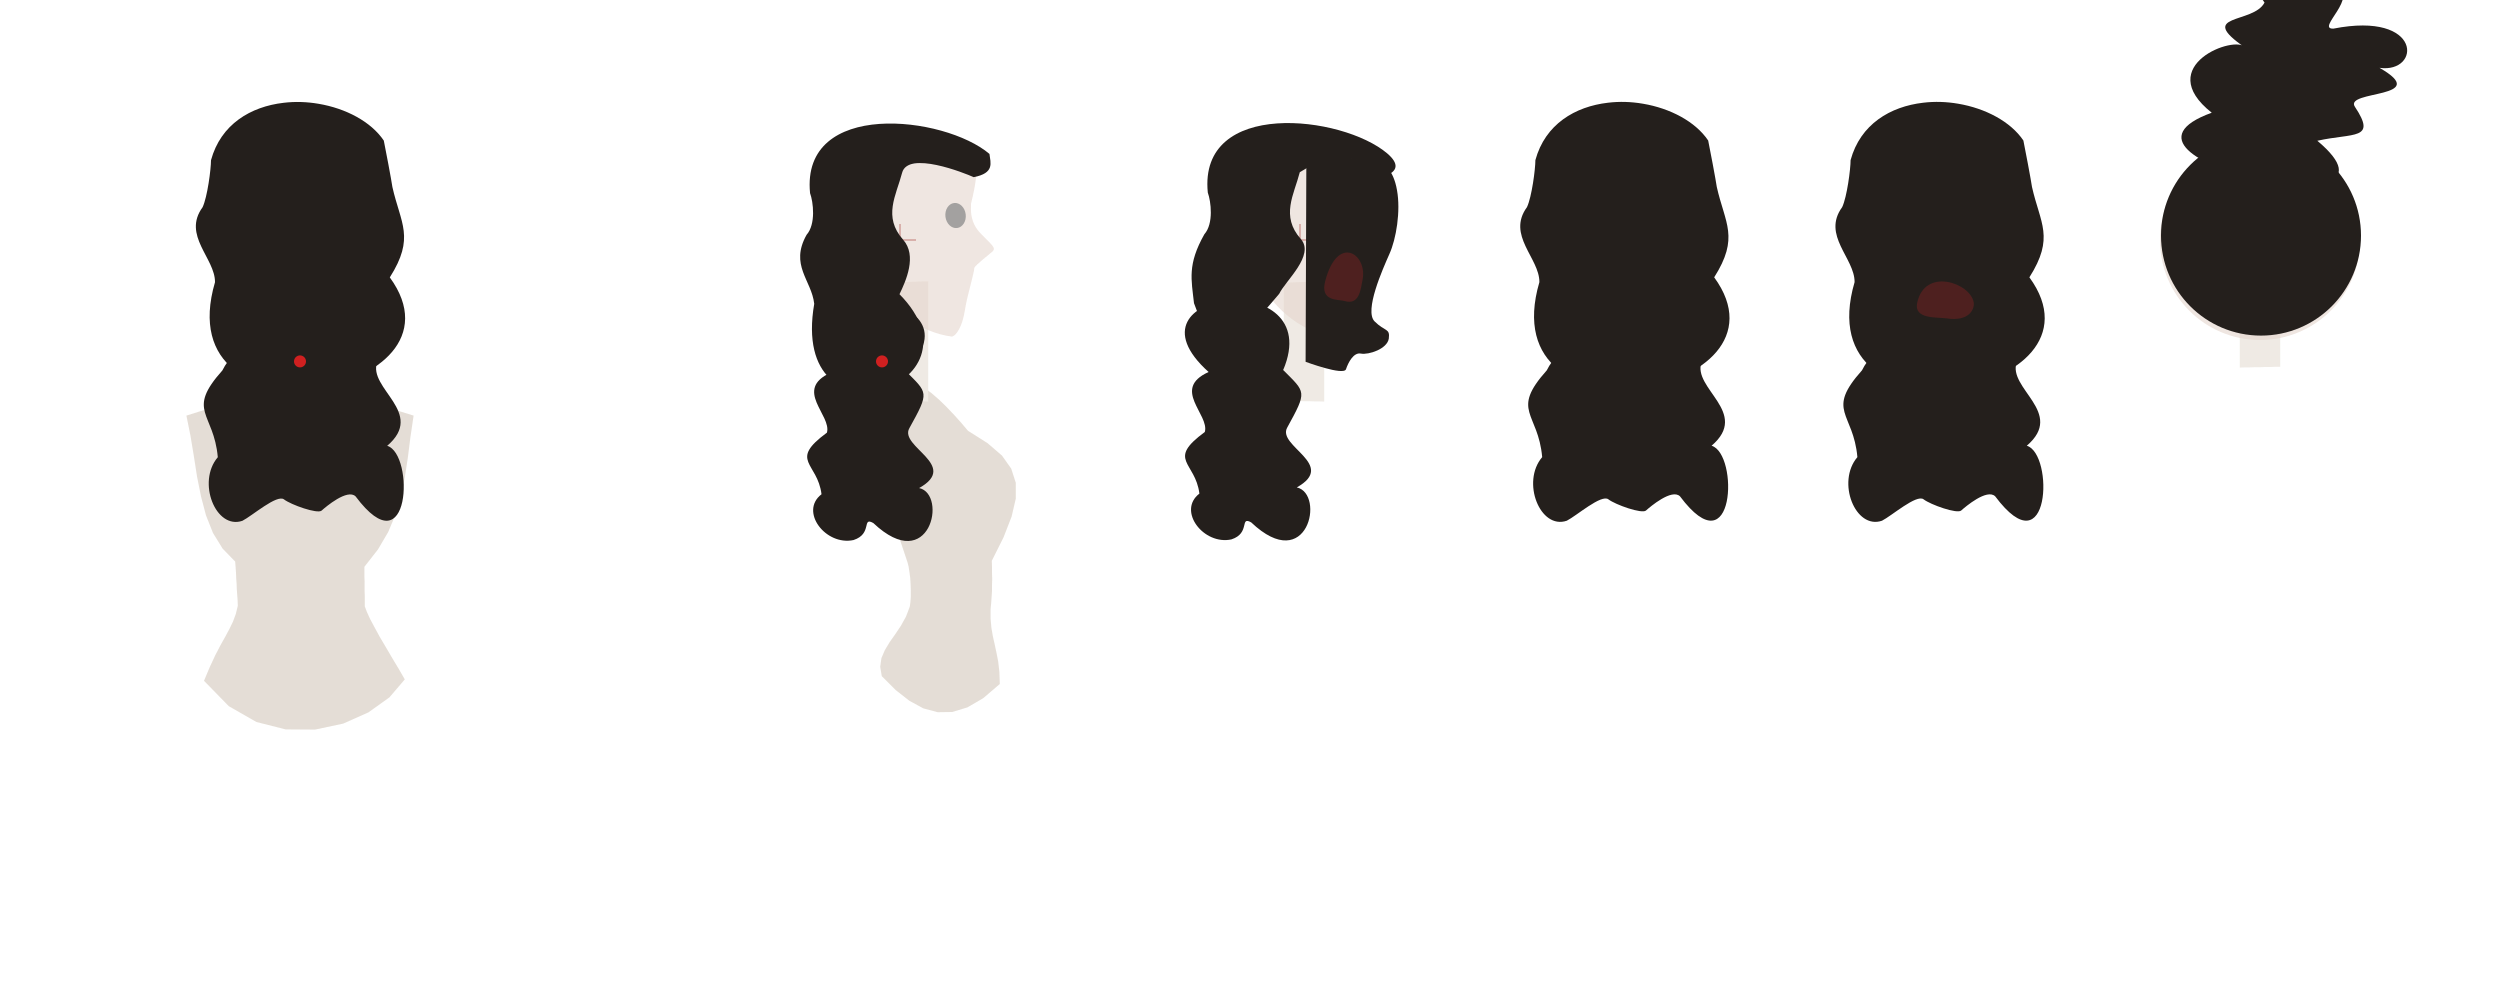
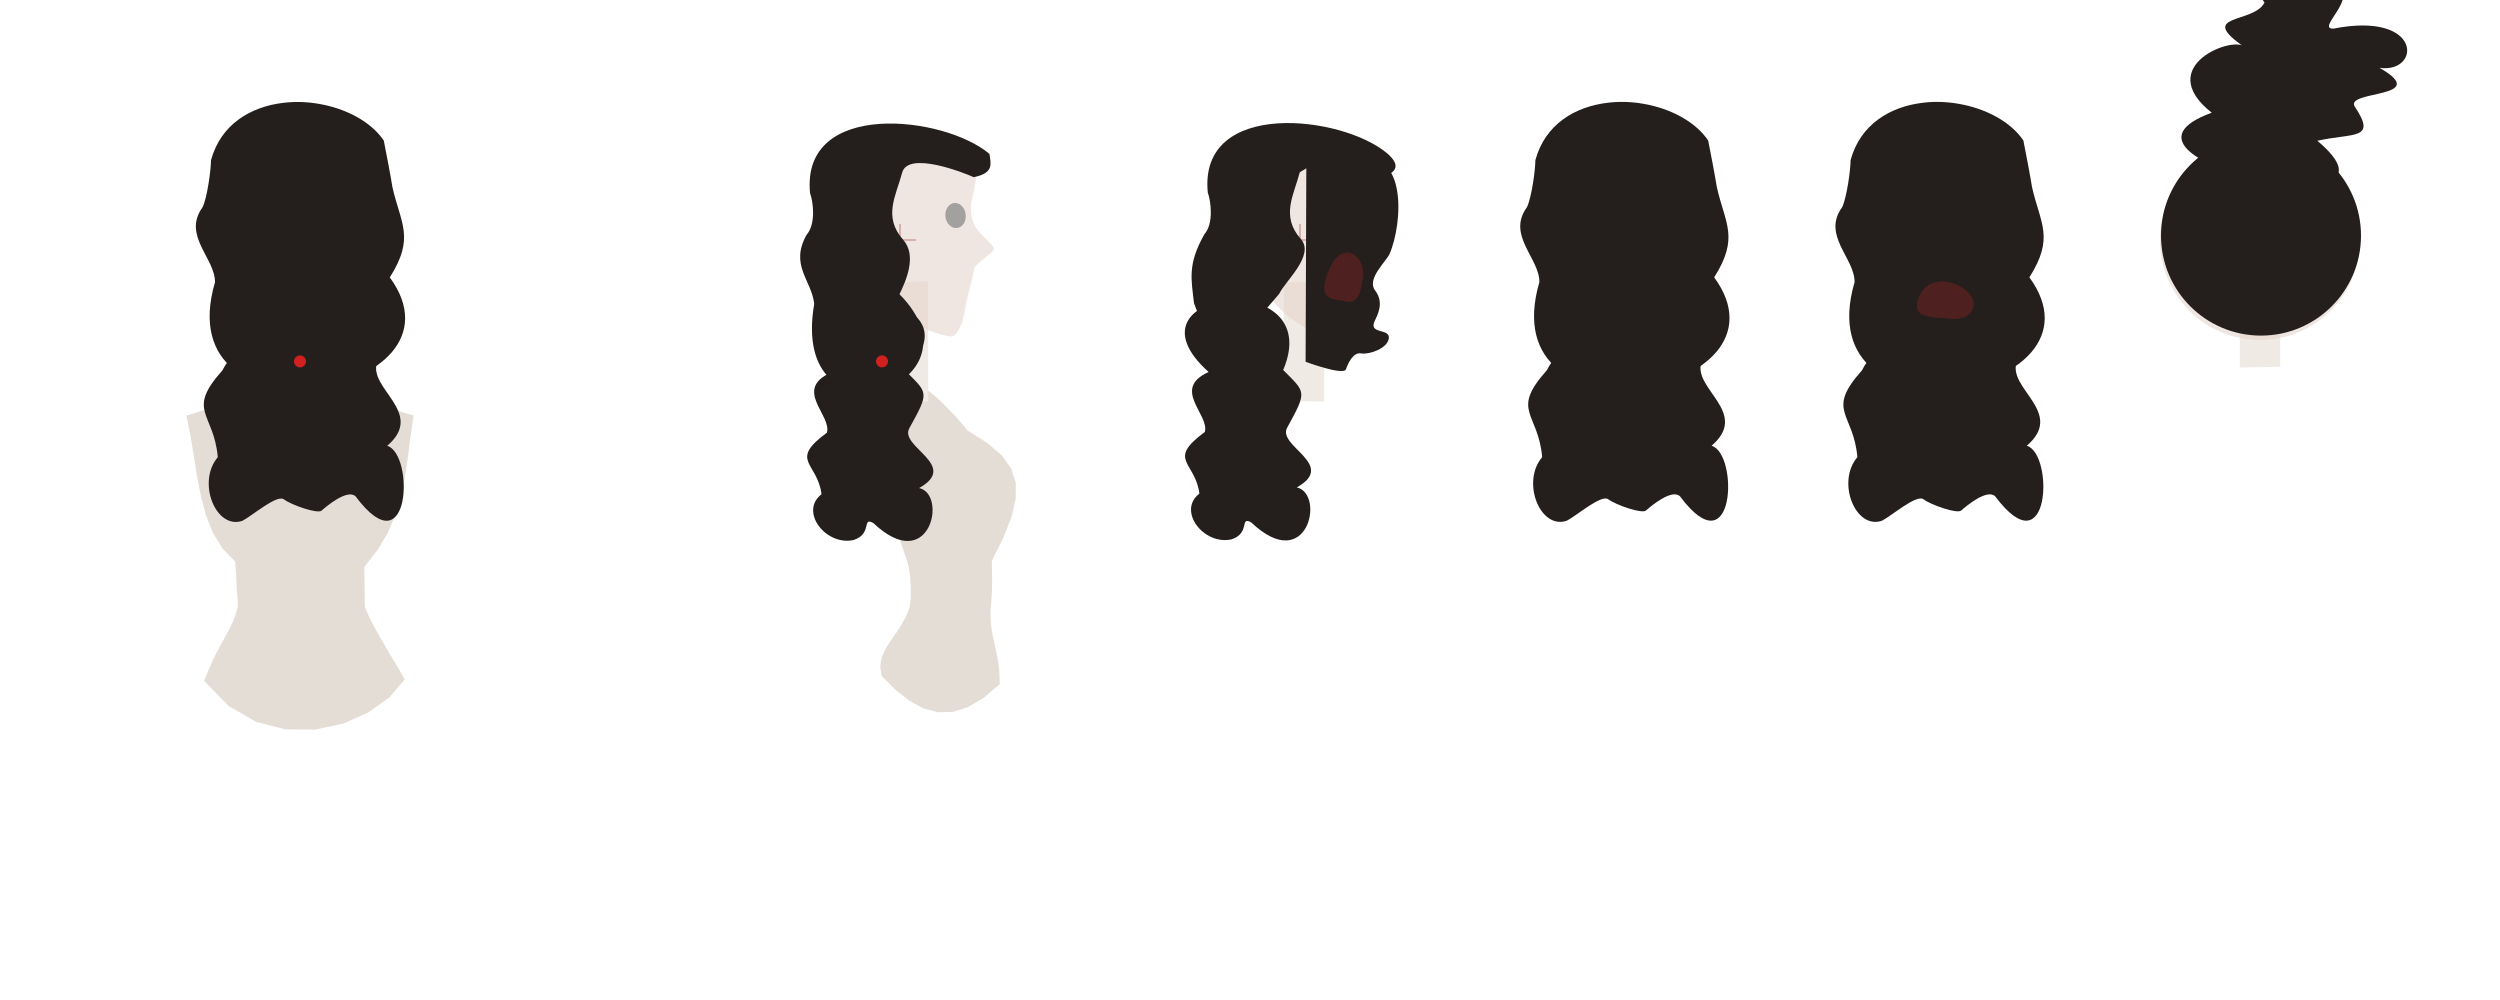
<svg xmlns="http://www.w3.org/2000/svg" width="2500" height="1000" viewBox="-1.5 -1.2 12.5 5" version="1.1" id="svg92">
  <defs id="defs96" />
  <g id="g46">
-     <g opacity="0.7" id="g24">
-       <path d="M-0.568 0.878L-0.498 0.856L-0.427 0.834L-0.356 0.812L-0.286 0.79L-0.215 0.769L-0.144 0.747L-0.074 0.725L-0.003 0.703L0.068 0.725L0.14 0.747L0.211 0.769L0.283 0.79L0.354 0.812L0.425 0.834L0.497 0.856L0.568 0.878L0.552 0.987L0.539 1.09L0.524 1.187L0.505 1.281L0.478 1.372L0.441 1.46L0.39 1.547L0.322 1.634L0.322 1.659L0.322 1.683L0.323 1.708L0.323 1.733L0.323 1.757L0.324 1.782L0.324 1.807L0.324 1.832L0.335 1.861L0.351 1.896L0.373 1.937L0.398 1.983L0.427 2.032L0.458 2.085L0.491 2.14L0.524 2.197L0.447 2.287L0.342 2.362L0.216 2.418L0.075 2.448L-0.072 2.447L-0.218 2.41L-0.356 2.331L-0.48 2.204L-0.451 2.135L-0.424 2.077L-0.398 2.027L-0.374 1.984L-0.353 1.945L-0.335 1.908L-0.321 1.87L-0.311 1.829L-0.312 1.801L-0.314 1.774L-0.316 1.746L-0.317 1.719L-0.319 1.691L-0.32 1.664L-0.322 1.636L-0.324 1.608L-0.387 1.543L-0.435 1.465L-0.47 1.377L-0.495 1.282L-0.515 1.182L-0.531 1.079L-0.548 0.977Z" fill="#d9cfc4" />
-       <path d="M-0.101 0.808L-0.101 0.733L-0.101 0.657L-0.101 0.582L-0.101 0.507L-0.101 0.432L-0.101 0.357L-0.101 0.282L-0.101 0.207L-0.076 0.207L-0.05 0.208L-0.025 0.209L0 0.21L0.025 0.211L0.05 0.212L0.076 0.213L0.101 0.214L0.101 0.287L0.101 0.361L0.101 0.435L0.101 0.509L0.101 0.582L0.101 0.656L0.101 0.73L0.101 0.804L0.076 0.804L0.051 0.805L0.025 0.805L0 0.806L-0.025 0.806L-0.051 0.807L-0.076 0.807Z" fill="#e8e1d9" />
-       <path d="M-0.08 0H0.08M0 -0.08V0.08" stroke="#b04040" stroke-width="0.01" fill="none" />
-       <g opacity="0.6">
-         <g>
-           <path style="fill:#d9c3b6;fill-opacity:1;stroke-width:0.015" d="m -0.331,-0.388 c 0.08,-0.12 0.465,-0.184 0.666,0.003 0.087,0.185 0.024,0.743 -0.331,0.846 -0.333,-0.133 -0.443,-0.594 -0.334,-0.849 z" />
-           <path style="fill:#d9c3b6;fill-opacity:1;stroke-width:0.015" d="m 0.312,0.066 0.059,-0.239 c 9.196e-4,-0.002 0.137,-0.06 0.079,0.134 -0.047,0.159 -0.131,0.148 -0.138,0.105 z" />
-           <path style="fill:#d9c3b6;fill-opacity:1;stroke-width:0.015" d="m -0.308,0.08 -0.059,-0.239 c -9.204e-4,-0.002 -0.137,-0.06 -0.079,0.134 0.047,0.159 0.131,0.148 0.138,0.105 z" />
-         </g>
-         <g>
-           <ellipse style="fill:#241f1c;stroke-width:0.015" cx="-0.141" cy="-0.176" rx="0.051" ry="0.063" />
-           <ellipse style="fill:#241f1c;stroke-width:0.015" cx="0.169" cy="-0.19" rx="0.051" ry="0.063" />
+     <g opacity="0.7" id="g26">
+       <path d="M-0.568 0.878L-0.498 0.856L-0.427 0.834L-0.356 0.812L-0.286 0.79L-0.215 0.769L-0.144 0.747L-0.074 0.725L-0.003 0.703L0.068 0.725L0.14 0.747L0.211 0.769L0.283 0.79L0.354 0.812L0.425 0.834L0.497 0.856L0.568 0.878L0.552 0.987L0.539 1.09L0.524 1.187L0.505 1.281L0.478 1.372L0.441 1.46L0.39 1.547L0.322 1.634L0.322 1.659L0.322 1.683L0.323 1.708L0.323 1.733L0.323 1.757L0.324 1.782L0.324 1.807L0.324 1.832L0.335 1.861L0.351 1.896L0.373 1.937L0.398 1.983L0.427 2.032L0.458 2.085L0.491 2.14L0.524 2.197L0.447 2.287L0.342 2.362L0.216 2.418L0.075 2.448L-0.072 2.447L-0.218 2.41L-0.356 2.331L-0.48 2.204L-0.451 2.135L-0.424 2.077L-0.398 2.027L-0.374 1.984L-0.353 1.945L-0.335 1.908L-0.321 1.87L-0.311 1.829L-0.312 1.801L-0.314 1.774L-0.316 1.746L-0.317 1.719L-0.319 1.691L-0.32 1.664L-0.322 1.636L-0.324 1.608L-0.387 1.543L-0.435 1.465L-0.47 1.377L-0.495 1.282L-0.515 1.182L-0.531 1.079L-0.548 0.977Z" fill="#d9cfc4" id="path4" />
+       <path d="M-0.101 0.808L-0.101 0.733L-0.101 0.657L-0.101 0.582L-0.101 0.507L-0.101 0.432L-0.101 0.357L-0.101 0.282L-0.101 0.207L-0.076 0.207L-0.05 0.208L-0.025 0.209L0 0.21L0.025 0.211L0.05 0.212L0.076 0.213L0.101 0.214L0.101 0.287L0.101 0.361L0.101 0.435L0.101 0.509L0.101 0.582L0.101 0.656L0.101 0.73L0.101 0.804L0.076 0.804L0.051 0.805L0.025 0.805L0 0.806L-0.025 0.806L-0.051 0.807L-0.076 0.807Z" fill="#e8e1d9" id="path6" />
+       <path d="M-0.08 0H0.08M0 -0.08V0.08" stroke="#b04040" stroke-width="0.01" fill="none" id="path8" />
+       <g opacity="0.6" id="g24">
+         <g id="g16">
+           <path style="fill:#d9c3b6;fill-opacity:1;stroke-width:0.015" d="m -0.331,-0.388 c 0.08,-0.12 0.465,-0.184 0.666,0.003 0.087,0.185 0.024,0.743 -0.331,0.846 -0.333,-0.133 -0.443,-0.594 -0.334,-0.849 z" id="path10" />
+           <path style="fill:#d9c3b6;fill-opacity:1;stroke-width:0.015" d="m 0.312,0.066 0.059,-0.239 c 9.196e-4,-0.002 0.137,-0.06 0.079,0.134 -0.047,0.159 -0.131,0.148 -0.138,0.105 z" id="path12" />
+           <path style="fill:#d9c3b6;fill-opacity:1;stroke-width:0.015" d="m -0.308,0.08 -0.059,-0.239 c -9.204e-4,-0.002 -0.137,-0.06 -0.079,0.134 0.047,0.159 0.131,0.148 0.138,0.105 z" id="path14" />
+         </g>
+         <g id="g22">
+           <ellipse style="fill:#241f1c;stroke-width:0.015" cx="-0.141" cy="-0.176" rx="0.051" ry="0.063" id="ellipse18" />
+           <ellipse style="fill:#241f1c;stroke-width:0.015" cx="0.169" cy="-0.19" rx="0.051" ry="0.063" id="ellipse20" />
        </g>
      </g>
    </g>
    <g id="g30">
      <g id="g28">
        <path style="fill:#241f1c;fill-opacity:1;stroke-width:0.015" d="m -0.445,-0.399 c 0,0.045 -0.018,0.184 -0.042,0.235 -0.103,0.141 0.063,0.255 0.062,0.375 -0.247,0.843 1.307,0.569 0.874,-0.024 0.127,-0.2 0.054,-0.269 0.013,-0.452 -0.003,-0.024 -0.037,-0.205 -0.043,-0.232 -0.064,-0.095 -0.19,-0.161 -0.326,-0.184 -0.058,-0.01 -0.117,-0.012 -0.175,-0.005 -0.164,0.019 -0.314,0.107 -0.363,0.287 z" id="path26" />
      </g>
    </g>
    <g id="g36">
      <g id="g34">
        <path style="fill:#241f1c;fill-opacity:1;stroke-width:0.015" d="m -0.388,0.652 c -0.183,0.205 -0.043,0.208 -0.023,0.434 -0.106,0.124 -0.01,0.364 0.123,0.318 0.048,-0.024 0.173,-0.134 0.208,-0.107 0.035,0.027 0.168,0.074 0.188,0.056 C 0.128,1.335 0.237,1.242 0.278,1.282 0.553,1.65 0.573,1.07 0.436,1.029 0.63,0.863 0.337,0.743 0.386,0.61 0.202,0.399 -0.266,0.404 -0.388,0.652 Z" id="path32" />
      </g>
    </g>
    <g id="g38" />
    <g id="g40" />
    <g id="g44">
      <circle cx="0" cy="0.607" r="0.03" fill="#d02020" id="circle42" />
    </g>
  </g>
  <g transform="translate(3 0)" id="g90">
    <g opacity="0.7" id="g68">
-       <path d="M0.34 0.954L0.307 0.915L0.271 0.875L0.233 0.835L0.195 0.798L0.158 0.766L0.123 0.74L0.093 0.723L0.068 0.718L0.028 0.721L-0.006 0.73L-0.036 0.743L-0.062 0.76L-0.085 0.779L-0.106 0.801L-0.125 0.824L-0.143 0.848L-0.142 0.983L-0.139 1.075L-0.13 1.14L-0.115 1.194L-0.093 1.253L-0.061 1.332L-0.018 1.446L0.038 1.613L0.043 1.633L0.047 1.659L0.051 1.689L0.053 1.722L0.054 1.754L0.054 1.784L0.052 1.811L0.049 1.833L0.03 1.883L0.005 1.928L-0.023 1.97L-0.052 2.011L-0.076 2.051L-0.093 2.091L-0.099 2.134L-0.091 2.181L-0.022 2.25L0.047 2.304L0.117 2.342L0.188 2.361L0.261 2.36L0.337 2.337L0.416 2.291L0.499 2.22L0.497 2.16L0.491 2.108L0.482 2.062L0.473 2.02L0.464 1.98L0.457 1.939L0.453 1.895L0.453 1.845L0.456 1.815L0.458 1.785L0.46 1.755L0.46 1.725L0.461 1.695L0.46 1.665L0.46 1.635L0.459 1.604L0.518 1.486L0.558 1.383L0.579 1.293L0.579 1.214L0.556 1.143L0.51 1.078L0.438 1.016Z" fill="#d9cfc4" />
-       <path d="M0.141 0.808L0.141 0.733L0.141 0.657L0.141 0.582L0.141 0.507L0.141 0.432L0.141 0.357L0.141 0.282L0.141 0.207L0.116 0.207L0.09 0.208L0.065 0.209L0.04 0.21L0.015 0.211L-0.01 0.212L-0.036 0.213L-0.061 0.214L-0.061 0.287L-0.061 0.361L-0.061 0.435L-0.061 0.509L-0.061 0.582L-0.061 0.656L-0.061 0.73L-0.061 0.804L-0.036 0.804L-0.011 0.805L0.015 0.805L0.04 0.806L0.065 0.806L0.091 0.807L0.116 0.807Z" fill="#e8e1d9" />
-       <path d="M-0.08 0H0.08M0 -0.08V0.08" stroke="#b04040" stroke-width="0.01" fill="none" />
-       <g opacity="0.6">
-         <g>
-           <path style="fill:#d9c3b6;fill-opacity:1;stroke:none;stroke-width:0.01;stroke-opacity:1" d="m -1.624,-0.363 c 0.018,0.02 -0.013,0.15 -0.021,0.182 -0.001,0.039 -0.004,0.093 0.047,0.147 0.051,0.054 0.081,0.072 0.061,0.091 -0.02,0.018 -0.085,0.067 -0.092,0.083 0.003,0.007 -0.017,0.077 -0.035,0.152 -0.01,0.041 -0.013,0.08 -0.024,0.114 -0.013,0.041 -0.034,0.074 -0.053,0.077 -0.31,-0.041 -0.598,-0.435 -0.546,-0.727 0,0 0.394,-0.234 0.663,-0.12 z" transform="translate(2)" />
-         </g>
-         <g>
-           <g transform="rotate(-6.822044,-0.00126443,0.6195179)">
-             <ellipse style="fill:#241f1c;stroke-width:0.015" cx="0.364" cy="-0.084" rx="0.051" ry="0.063" />
+       <path d="M0.34 0.954L0.307 0.915L0.271 0.875L0.233 0.835L0.195 0.798L0.158 0.766L0.123 0.74L0.093 0.723L0.068 0.718L0.028 0.721L-0.006 0.73L-0.036 0.743L-0.062 0.76L-0.085 0.779L-0.106 0.801L-0.125 0.824L-0.143 0.848L-0.142 0.983L-0.139 1.075L-0.13 1.14L-0.115 1.194L-0.093 1.253L-0.061 1.332L-0.018 1.446L0.038 1.613L0.043 1.633L0.047 1.659L0.051 1.689L0.053 1.722L0.054 1.754L0.054 1.784L0.052 1.811L0.049 1.833L0.03 1.883L0.005 1.928L-0.023 1.97L-0.052 2.011L-0.076 2.051L-0.093 2.091L-0.099 2.134L-0.091 2.181L-0.022 2.25L0.047 2.304L0.117 2.342L0.188 2.361L0.261 2.36L0.337 2.337L0.416 2.291L0.499 2.22L0.497 2.16L0.491 2.108L0.482 2.062L0.473 2.02L0.464 1.98L0.457 1.939L0.453 1.895L0.453 1.845L0.456 1.815L0.458 1.785L0.46 1.755L0.46 1.725L0.461 1.695L0.46 1.665L0.46 1.635L0.459 1.604L0.518 1.486L0.558 1.383L0.579 1.293L0.579 1.214L0.556 1.143L0.51 1.078L0.438 1.016Z" fill="#d9cfc4" id="path39" />
+       <path d="M0.141 0.808L0.141 0.733L0.141 0.657L0.141 0.582L0.141 0.507L0.141 0.432L0.141 0.357L0.141 0.282L0.141 0.207L0.116 0.207L0.09 0.208L0.065 0.209L0.04 0.21L0.015 0.211L-0.01 0.212L-0.036 0.213L-0.061 0.214L-0.061 0.287L-0.061 0.361L-0.061 0.435L-0.061 0.509L-0.061 0.582L-0.061 0.656L-0.061 0.73L-0.061 0.804L-0.036 0.804L-0.011 0.805L0.015 0.805L0.04 0.806L0.065 0.806L0.091 0.807L0.116 0.807Z" fill="#e8e1d9" id="path41" />
+       <path d="M-0.08 0H0.08M0 -0.08V0.08" stroke="#b04040" stroke-width="0.01" fill="none" id="path43" />
+       <g opacity="0.6" id="g55">
+         <g id="g47">
+           <path style="fill:#d9c3b6;fill-opacity:1;stroke:none;stroke-width:0.01;stroke-opacity:1" d="m -1.624,-0.363 c 0.018,0.02 -0.013,0.15 -0.021,0.182 -0.001,0.039 -0.004,0.093 0.047,0.147 0.051,0.054 0.081,0.072 0.061,0.091 -0.02,0.018 -0.085,0.067 -0.092,0.083 0.003,0.007 -0.017,0.077 -0.035,0.152 -0.01,0.041 -0.013,0.08 -0.024,0.114 -0.013,0.041 -0.034,0.074 -0.053,0.077 -0.31,-0.041 -0.598,-0.435 -0.546,-0.727 0,0 0.394,-0.234 0.663,-0.12 z" transform="translate(2)" id="path45" />
+         </g>
+         <g id="g53">
+           <g transform="rotate(-6.822044,-0.00126443,0.6195179)" id="g51">
+             <ellipse style="fill:#241f1c;stroke-width:0.015" cx="0.364" cy="-0.084" rx="0.051" ry="0.063" id="ellipse49" />
          </g>
        </g>
      </g>
    </g>
    <g id="g70" />
    <g id="g76">
      <g transform="translate(1.696607,0.1012358)" id="g74">
        <path style="fill:#241f1c;fill-opacity:1;stroke-width:0.015" d="m -2.043,0.562 c -0.188,0.085 0.006,0.213 -0.019,0.3 -0.193,0.142 -0.047,0.147 -0.027,0.308 -0.112,0.086 0.021,0.259 0.16,0.229 0.096,-0.031 0.04,-0.118 0.099,-0.085 C -1.547,1.581 -1.458,1.17 -1.601,1.139 -1.397,1.025 -1.702,0.933 -1.65,0.84 -1.548,0.656 -1.557,0.666 -1.67,0.552 -1.232,0.131 -2.44,0.026 -2.043,0.562 Z" id="path72" />
      </g>
    </g>
    <g id="g78" />
    <g id="g84">
      <g transform="matrix(0.99292 -0.118786 0.118786 0.99292 -0.053599 0.004236)" id="g82">
        <path style="fill:#241f1c;fill-opacity:1;stroke-width:0.015" d="m -0.365,-0.284 c 0.011,0.046 0.011,0.158 -0.042,0.205 -0.103,0.141 -0.002,0.228 -0.003,0.347 -0.216,0.724 0.827,0.515 0.429,0.003 0.039,-0.061 0.112,-0.181 0.05,-0.269 -0.087,-0.126 -0.008,-0.223 0.035,-0.332 0.042,-0.108 0.31,0.038 0.353,0.064 0.107,-0.008 0.092,-0.06 0.092,-0.106 -0.201,-0.217 -0.904,-0.384 -0.914,0.088 z" id="path80" />
      </g>
    </g>
    <g id="g88">
      <circle cx="-0.09" cy="0.607" r="0.03" fill="#d02020" id="circle86" />
    </g>
  </g>
  <g id="quarter" transform="translate(5 0)" style="color:#c87137">
-     <g opacity="0.7" id="g95">
-       <path d="M0.121 0.808L0.121 0.733L0.121 0.657L0.121 0.582L0.121 0.507L0.121 0.432L0.121 0.357L0.121 0.282L0.121 0.207L0.096 0.207L0.07 0.208L0.045 0.209L0.02 0.21L-0.005 0.211L-0.03 0.212L-0.056 0.213L-0.081 0.214L-0.081 0.287L-0.081 0.361L-0.081 0.435L-0.081 0.509L-0.081 0.582L-0.081 0.656L-0.081 0.73L-0.081 0.804L-0.056 0.804L-0.031 0.805L-0.005 0.805L0.02 0.806L0.045 0.806L0.071 0.807L0.096 0.807Z" fill="#e8e1d9" />
-       <path d="M-0.08 0H0.08M0 -0.08V0.08" stroke="#b04040" stroke-width="0.01" fill="none" />
-       <g opacity="0.6">
-         <g>
-           <path style="fill:#d9c3b6;fill-opacity:1;stroke-width:0.015" d="m 4.738,-0.39 c 0.08,-0.12 0.465,-0.184 0.666,0.003 0.087,0.185 0.024,0.743 -0.331,0.846 C 4.739,0.325 4.629,-0.135 4.738,-0.39 Z" transform="translate(-5)" />
-         </g>
-         <g>
-           <g transform="translate(0.02)">
-             <g transform="matrix(0.866,0,0,1,0.1808,0)">
-               <g>
-                 <ellipse style="fill:#241f1c;stroke-width:0.015" cx="0.169" cy="-0.19" rx="0.051" ry="0.063" />
-               </g>
-             </g>
-           </g>
-           <g transform="translate(0.02)">
-             <g transform="matrix(0.866,0,0,1,0.1884,0)">
-               <g>
-                 <ellipse style="fill:#241f1c;stroke-width:0.015" cx="-0.141" cy="-0.176" rx="0.051" ry="0.063" />
+     <g opacity="0.7" id="g97">
+       <path d="M0.121 0.808L0.121 0.733L0.121 0.657L0.121 0.582L0.121 0.507L0.121 0.432L0.121 0.357L0.121 0.282L0.121 0.207L0.096 0.207L0.07 0.208L0.045 0.209L0.02 0.21L-0.005 0.211L-0.03 0.212L-0.056 0.213L-0.081 0.214L-0.081 0.287L-0.081 0.361L-0.081 0.435L-0.081 0.509L-0.081 0.582L-0.081 0.656L-0.081 0.73L-0.081 0.804L-0.056 0.804L-0.031 0.805L-0.005 0.805L0.02 0.806L0.045 0.806L0.071 0.807L0.096 0.807Z" fill="#e8e1d9" id="path69" />
+       <path d="M-0.08 0H0.08M0 -0.08V0.08" stroke="#b04040" stroke-width="0.01" fill="none" id="path71" />
+       <g opacity="0.6" id="g95">
+         <g id="g75">
+           <path style="fill:#d9c3b6;fill-opacity:1;stroke-width:0.015" d="m 4.738,-0.39 c 0.08,-0.12 0.465,-0.184 0.666,0.003 0.087,0.185 0.024,0.743 -0.331,0.846 C 4.739,0.325 4.629,-0.135 4.738,-0.39 Z" transform="translate(-5)" id="path73" />
+         </g>
+         <g id="g93">
+           <g transform="translate(0.02)" id="g83">
+             <g transform="matrix(0.866,0,0,1,0.1808,0)" id="g81">
+               <g id="g79">
+                 <ellipse style="fill:#241f1c;stroke-width:0.015" cx="0.169" cy="-0.19" rx="0.051" ry="0.063" id="ellipse77" />
+               </g>
+             </g>
+           </g>
+           <g transform="translate(0.02)" id="g91">
+             <g transform="matrix(0.866,0,0,1,0.1884,0)" id="g89">
+               <g id="g87">
+                 <ellipse style="fill:#241f1c;stroke-width:0.015" cx="-0.141" cy="-0.176" rx="0.051" ry="0.063" id="ellipse85" />
              </g>
            </g>
          </g>
        </g>
      </g>
    </g>
    <g id="quarter-back">
      <path style="fill:#241f1c;fill-opacity:1;stroke-width:0.015" d="m -0.457,0.66 c -0.188,0.085 0.006,0.213 -0.019,0.3 -0.193,0.142 -0.047,0.147 -0.027,0.308 -0.112,0.086 0.021,0.259 0.16,0.229 0.096,-0.031 0.04,-0.118 0.099,-0.085 C 0.039,1.68 0.127,1.269 -0.016,1.237 0.188,1.123 -0.116,1.031 -0.064,0.938 0.037,0.754 0.029,0.764 -0.084,0.65 0.137,0.128 -0.921,0.244 -0.457,0.66 Z" id="path72-3" />
      <path style="fill:#241f1c;fill-opacity:1;stroke-width:0.015" d="m -0.461,-0.237 c 0.016,0.044 0.03,0.155 -0.017,0.208 -0.086,0.152 -0.065,0.227 -0.052,0.345 0.108,0.305 0.189,0.233 0.426,-0.047 0.031,-0.065 0.18,-0.193 0.108,-0.274 -0.102,-0.115 -0.034,-0.221 -0.005,-0.334 0.104,-0.065 0.191,-0.091 0.292,-0.058 0.043,0.014 0.118,0.072 0.132,0.078 0.067,-0.024 0.074,-0.062 0.013,-0.114 -0.225,-0.191 -0.944,-0.274 -0.897,0.196 z" id="path80-7" />
    </g>
    <g id="layer1">
-       <path style="color:#c87137;fill:#241f1c;stroke-width:0.01" d="m 0.418,-0.376 c 0,0 0.049,0.022 0.067,0.127 C 0.504,-0.144 0.481,-0.005 0.447,0.07 0.414,0.145 0.32,0.354 0.373,0.407 0.425,0.459 0.451,0.44 0.444,0.493 0.436,0.545 0.343,0.575 0.305,0.568 0.268,0.56 0.241,0.613 0.23,0.646 0.219,0.68 0.028,0.609 0.028,0.609 l 0.004,-1.067 z" id="path4111" />
-     </g>
-     <g opacity="0.5">
-       <g>
-         <g transform="translate(0.02)" style="">
-           <g transform="matrix(0.866,0,0,1,0.2021,0)">
-             <g>
-               <path style="fill:#782121;fill-opacity:1;stroke-width:0.015" d="M -0.111,0.206 C -0.039,-0.034 0.137,0.072 0.104,0.202 0.094,0.243 0.088,0.328 8.0050574e-4,0.305 -0.035,0.296 -0.142,0.309 -0.111,0.206 Z" />
+       <path style="color:#c87137;fill:#241f1c;stroke-width:0.01" d="m 0.418,-0.376 c 0,0 0.049,0.022 0.067,0.127 0.019,0.105 -0.004,0.243 -0.037,0.318 -0.017,0.039 -0.117,0.126 -0.072,0.184 0.047,0.061 0.01,0.125 -0.003,0.153 -0.031,0.067 0.079,0.034 0.071,0.086 -0.007,0.052 -0.101,0.082 -0.139,0.075 C 0.268,0.56 0.241,0.613 0.23,0.646 0.219,0.68 0.028,0.609 0.028,0.609 l 0.004,-1.067 z" id="path4111" />
+     </g>
+     <g opacity="0.5" id="g114">
+       <g id="g112">
+         <g transform="translate(0.02)" style="" id="g110">
+           <g transform="matrix(0.866,0,0,1,0.2021,0)" id="g108">
+             <g id="g106">
+               <path style="fill:#782121;fill-opacity:1;stroke-width:0.015" d="M -0.111,0.206 C -0.039,-0.034 0.137,0.072 0.104,0.202 0.094,0.243 0.088,0.328 8.0050574e-4,0.305 -0.035,0.296 -0.142,0.309 -0.111,0.206 Z" id="path104" />
            </g>
          </g>
        </g>
      </g>
    </g>
  </g>
  <g id="back-view" transform="translate(6.6 0)" style="color:#c87137">
    <g opacity="0.7" id="g412">
-       <path d="M-0.101 0.808L-0.101 0.733L-0.101 0.657L-0.101 0.582L-0.101 0.507L-0.101 0.432L-0.101 0.357L-0.101 0.282L-0.101 0.207L-0.076 0.207L-0.05 0.208L-0.025 0.209L0 0.21L0.025 0.211L0.05 0.212L0.076 0.213L0.101 0.214L0.101 0.287L0.101 0.361L0.101 0.435L0.101 0.509L0.101 0.582L0.101 0.656L0.101 0.73L0.101 0.804L0.076 0.804L0.051 0.805L0.025 0.805L0 0.806L-0.025 0.806L-0.051 0.807L-0.076 0.807Z" fill="#e8e1d9" />
-       <path d="M-0.08 0H0.08M0 -0.08V0.08" stroke="#b04040" stroke-width="0.01" fill="none" />
-       <g opacity="0.6">
-         <g>
-           <g>
-             <path style="fill:#d9c3b6;fill-opacity:1;stroke-width:0.015" d="m -0.331,-0.388 c 0.08,-0.12 0.465,-0.184 0.666,0.003 0.087,0.185 0.024,0.743 -0.331,0.846 -0.333,-0.133 -0.443,-0.594 -0.334,-0.849 z" />
-             <path style="fill:#d9c3b6;fill-opacity:1;stroke-width:0.015" d="m 0.312,0.066 0.059,-0.239 c 9.196e-4,-0.002 0.137,-0.06 0.079,0.134 -0.047,0.159 -0.131,0.148 -0.138,0.105 z" />
-             <path style="fill:#d9c3b6;fill-opacity:1;stroke-width:0.015" d="m -0.308,0.08 -0.059,-0.239 c -9.204e-4,-0.002 -0.137,-0.06 -0.079,0.134 0.047,0.159 0.131,0.148 0.138,0.105 z" />
+       <path d="M-0.101 0.808L-0.101 0.733L-0.101 0.657L-0.101 0.582L-0.101 0.507L-0.101 0.432L-0.101 0.357L-0.101 0.282L-0.101 0.207L-0.076 0.207L-0.05 0.208L-0.025 0.209L0 0.21L0.025 0.211L0.05 0.212L0.076 0.213L0.101 0.214L0.101 0.287L0.101 0.361L0.101 0.435L0.101 0.509L0.101 0.582L0.101 0.656L0.101 0.73L0.101 0.804L0.076 0.804L0.051 0.805L0.025 0.805L0 0.806L-0.025 0.806L-0.051 0.807L-0.076 0.807Z" fill="#e8e1d9" id="path117" />
+       <path d="M-0.08 0H0.08M0 -0.08V0.08" stroke="#b04040" stroke-width="0.01" fill="none" id="path119" />
+       <g opacity="0.6" id="g131">
+         <g id="g129">
+           <g id="g127">
+             <path style="fill:#d9c3b6;fill-opacity:1;stroke-width:0.015" d="m -0.331,-0.388 c 0.08,-0.12 0.465,-0.184 0.666,0.003 0.087,0.185 0.024,0.743 -0.331,0.846 -0.333,-0.133 -0.443,-0.594 -0.334,-0.849 z" id="path121" />
+             <path style="fill:#d9c3b6;fill-opacity:1;stroke-width:0.015" d="m 0.312,0.066 0.059,-0.239 c 9.196e-4,-0.002 0.137,-0.06 0.079,0.134 -0.047,0.159 -0.131,0.148 -0.138,0.105 z" id="path123" />
+             <path style="fill:#d9c3b6;fill-opacity:1;stroke-width:0.015" d="m -0.308,0.08 -0.059,-0.239 c -9.204e-4,-0.002 -0.137,-0.06 -0.079,0.134 0.047,0.159 0.131,0.148 0.138,0.105 z" id="path125" />
          </g>
        </g>
      </g>
    </g>
    <g id="back-view-over">
      <g id="g28-8" transform="translate(0.0219265,-3.7855e-4)">
        <path style="fill:#241f1c;fill-opacity:1;stroke-width:0.015" d="m -0.445,-0.399 c 0,0.045 -0.018,0.184 -0.042,0.235 -0.103,0.141 0.063,0.255 0.062,0.375 -0.247,0.843 1.307,0.569 0.874,-0.024 0.127,-0.2 0.054,-0.269 0.013,-0.452 -0.003,-0.024 -0.037,-0.205 -0.043,-0.232 -0.064,-0.095 -0.19,-0.161 -0.326,-0.184 -0.058,-0.01 -0.117,-0.012 -0.175,-0.005 -0.164,0.019 -0.314,0.107 -0.363,0.287 z" id="path26-0" />
      </g>
      <g id="g34-1" transform="translate(0.0219265,-3.7855e-4)">
        <path style="fill:#241f1c;fill-opacity:1;stroke-width:0.015" d="m -0.388,0.652 c -0.183,0.205 -0.043,0.208 -0.023,0.434 -0.106,0.124 -0.01,0.364 0.123,0.318 0.048,-0.024 0.173,-0.134 0.208,-0.107 0.035,0.027 0.168,0.074 0.188,0.056 C 0.128,1.335 0.237,1.242 0.278,1.282 0.553,1.65 0.573,1.07 0.436,1.029 0.63,0.863 0.337,0.743 0.386,0.61 0.202,0.399 -0.266,0.404 -0.388,0.652 Z" id="path32-2" />
      </g>
    </g>
  </g>
  <g id="front-down" transform="translate(8.2 0)" style="color:#c87137">
    <g opacity="0.7" id="g741">
-       <path d="M-0.101 0.784L-0.101 0.709L-0.101 0.634L-0.101 0.559L-0.101 0.484L-0.101 0.409L-0.101 0.333L-0.101 0.258L-0.101 0.183L-0.076 0.184L-0.05 0.185L-0.025 0.186L0 0.187L0.025 0.188L0.05 0.188L0.076 0.189L0.101 0.19L0.101 0.264L0.101 0.338L0.101 0.411L0.101 0.485L0.101 0.559L0.101 0.633L0.101 0.707L0.101 0.78L0.076 0.781L0.051 0.781L0.025 0.782L0 0.782L-0.025 0.783L-0.051 0.783L-0.076 0.784Z" fill="#e8e1d9" />
-       <path d="M-0.08 0H0.08M0 -0.08V0.08" stroke="#b04040" stroke-width="0.01" fill="none" />
-       <g opacity="0.6">
-         <g transform="translate(0,-0.11)">
-           <g transform="matrix(1,0,0,0.766,0.0177966,0.1305051)">
-             <g>
-               <path style="fill:#d9c3b6;fill-opacity:1;stroke-width:0.015" d="m -0.308,0.08 -0.059,-0.239 c -9.204e-4,-0.002 -0.137,-0.06 -0.079,0.134 0.047,0.159 0.131,0.148 0.138,0.105 z" />
-             </g>
-           </g>
-           <g transform="matrix(1,0,0,0.766,-0.015572,0.133472)">
-             <g>
-               <path style="fill:#d9c3b6;fill-opacity:1;stroke-width:0.015" d="m 0.312,0.066 0.059,-0.239 c 9.196e-4,-0.002 0.137,-0.06 0.079,0.134 -0.047,0.159 -0.131,0.148 -0.138,0.105 z" />
-             </g>
-           </g>
-           <path style="fill:#d9c3b6;fill-opacity:1;stroke-width:0.015" d="m -0.324,-0.28 c 0.08,-0.12 0.465,-0.184 0.666,0.003 0.087,0.185 0.024,0.743 -0.331,0.846 -0.333,-0.133 -0.443,-0.594 -0.334,-0.849 z" />
-         </g>
-         <g transform="translate(0,-0.11)">
-           <g transform="translate(-0.0033846,-0.00842686)">
-             <g transform="matrix(1,0,0,0.766,0,0.2324)">
-               <g>
-                 <ellipse style="fill:#241f1c;stroke-width:0.015" cx="0.169" cy="-0.19" rx="0.051" ry="0.063" />
-               </g>
-             </g>
-           </g>
-           <g transform="translate(-0.0033846,-0.00842686)">
-             <g transform="matrix(1,0,0,0.766,0,0.2422)">
-               <g>
-                 <ellipse style="fill:#241f1c;stroke-width:0.015" cx="-0.141" cy="-0.176" rx="0.051" ry="0.063" />
+       <path d="M-0.101 0.784L-0.101 0.709L-0.101 0.634L-0.101 0.559L-0.101 0.484L-0.101 0.409L-0.101 0.333L-0.101 0.258L-0.101 0.183L-0.076 0.184L-0.05 0.185L-0.025 0.186L0 0.187L0.025 0.188L0.05 0.188L0.076 0.189L0.101 0.19L0.101 0.264L0.101 0.338L0.101 0.411L0.101 0.485L0.101 0.559L0.101 0.633L0.101 0.707L0.101 0.78L0.076 0.781L0.051 0.781L0.025 0.782L0 0.782L-0.025 0.783L-0.051 0.783L-0.076 0.784Z" fill="#e8e1d9" id="path140" />
+       <path d="M-0.08 0H0.08M0 -0.08V0.08" stroke="#b04040" stroke-width="0.01" fill="none" id="path142" />
+       <g opacity="0.6" id="g178">
+         <g transform="translate(0,-0.11)" id="g158">
+           <g transform="matrix(1,0,0,0.766,0.0177966,0.1305051)" id="g148">
+             <g id="g146">
+               <path style="fill:#d9c3b6;fill-opacity:1;stroke-width:0.015" d="m -0.308,0.08 -0.059,-0.239 c -9.204e-4,-0.002 -0.137,-0.06 -0.079,0.134 0.047,0.159 0.131,0.148 0.138,0.105 z" id="path144" />
+             </g>
+           </g>
+           <g transform="matrix(1,0,0,0.766,-0.015572,0.133472)" id="g154">
+             <g id="g152">
+               <path style="fill:#d9c3b6;fill-opacity:1;stroke-width:0.015" d="m 0.312,0.066 0.059,-0.239 c 9.196e-4,-0.002 0.137,-0.06 0.079,0.134 -0.047,0.159 -0.131,0.148 -0.138,0.105 z" id="path150" />
+             </g>
+           </g>
+           <path style="fill:#d9c3b6;fill-opacity:1;stroke-width:0.015" d="m -0.324,-0.28 c 0.08,-0.12 0.465,-0.184 0.666,0.003 0.087,0.185 0.024,0.743 -0.331,0.846 -0.333,-0.133 -0.443,-0.594 -0.334,-0.849 z" id="path156" />
+         </g>
+         <g transform="translate(0,-0.11)" id="g176">
+           <g transform="translate(-0.0033846,-0.00842686)" id="g166">
+             <g transform="matrix(1,0,0,0.766,0,0.2324)" id="g164">
+               <g id="g162">
+                 <ellipse style="fill:#241f1c;stroke-width:0.015" cx="0.169" cy="-0.19" rx="0.051" ry="0.063" id="ellipse160" />
+               </g>
+             </g>
+           </g>
+           <g transform="translate(-0.0033846,-0.00842686)" id="g174">
+             <g transform="matrix(1,0,0,0.766,0,0.2422)" id="g172">
+               <g id="g170">
+                 <ellipse style="fill:#241f1c;stroke-width:0.015" cx="-0.141" cy="-0.176" rx="0.051" ry="0.063" id="ellipse168" />
              </g>
            </g>
          </g>
        </g>
      </g>
    </g>
    <g id="front-down-back">
      <g id="g28-8-7" transform="translate(-0.0020565,-3.7855e-4)" style="color:#c87137">
        <path style="fill:#241f1c;fill-opacity:1;stroke-width:0.015" d="m -0.445,-0.399 c 0,0.045 -0.018,0.184 -0.042,0.235 -0.103,0.141 0.063,0.255 0.062,0.375 -0.247,0.843 1.307,0.569 0.874,-0.024 0.127,-0.2 0.054,-0.269 0.013,-0.452 -0.003,-0.024 -0.037,-0.205 -0.043,-0.232 -0.064,-0.095 -0.19,-0.161 -0.326,-0.184 -0.058,-0.01 -0.117,-0.012 -0.175,-0.005 -0.164,0.019 -0.314,0.107 -0.363,0.287 z" id="path26-0-3" />
      </g>
      <g id="g34-1-0" transform="translate(-0.0020565,-3.7855e-4)" style="color:#c87137">
        <path style="fill:#241f1c;fill-opacity:1;stroke-width:0.015" d="m -0.388,0.652 c -0.183,0.205 -0.043,0.208 -0.023,0.434 -0.106,0.124 -0.01,0.364 0.123,0.318 0.048,-0.024 0.173,-0.134 0.208,-0.107 0.035,0.027 0.168,0.074 0.188,0.056 C 0.128,1.335 0.237,1.242 0.278,1.282 0.553,1.65 0.573,1.07 0.436,1.029 0.63,0.863 0.337,0.743 0.386,0.61 0.202,0.399 -0.266,0.404 -0.388,0.652 Z" id="path32-2-2" />
      </g>
    </g>
-     <g opacity="0.5">
-       <g transform="translate(0,-0.11)">
-         <g transform="translate(-0.0033846,0.00842686)">
-           <g transform="matrix(1,0,0,0.766,0,0.2598)">
-             <g>
-               <path style="fill:#782121;fill-opacity:1;stroke-width:0.015" d="M -0.111,0.206 C -0.074,-0.032 0.157,0.074 0.172,0.202 0.177,0.243 0.15,0.328 0.036,0.305 -0.011,0.296 -0.127,0.312 -0.111,0.206 Z" />
+     <g opacity="0.5" id="g196">
+       <g transform="translate(0,-0.11)" id="g194">
+         <g transform="translate(-0.0033846,0.00842686)" id="g192">
+           <g transform="matrix(1,0,0,0.766,0,0.2598)" id="g190">
+             <g id="g188">
+               <path style="fill:#782121;fill-opacity:1;stroke-width:0.015" d="M -0.111,0.206 C -0.074,-0.032 0.157,0.074 0.172,0.202 0.177,0.243 0.15,0.328 0.036,0.305 -0.011,0.296 -0.127,0.312 -0.111,0.206 Z" id="path186" />
            </g>
          </g>
        </g>
      </g>
    </g>
  </g>
  <g id="top" transform="translate(9.8 0)" style="color:#c87137">
    <g opacity="0.7" id="g1194">
-       <path d="M-0.101 0.638L-0.101 0.563L-0.101 0.487L-0.101 0.412L-0.101 0.337L-0.101 0.262L-0.101 0.187L-0.101 0.112L-0.101 0.037L-0.076 0.037L-0.05 0.038L-0.025 0.039L0 0.04L0.025 0.041L0.05 0.042L0.076 0.043L0.101 0.044L0.101 0.117L0.101 0.191L0.101 0.265L0.101 0.339L0.101 0.412L0.101 0.486L0.101 0.56L0.101 0.634L0.076 0.634L0.051 0.635L0.025 0.635L0 0.636L-0.025 0.636L-0.051 0.637L-0.076 0.637Z" fill="#e8e1d9" />
-       <path d="M-0.08 0H0.08M0 -0.08V0.08" stroke="#b04040" stroke-width="0.01" fill="none" />
-       <g opacity="0.6">
-         <g>
-           <circle cx="0" cy="0" r="0.5" style="fill:#d9c3b6" />
+       <path d="M-0.101 0.638L-0.101 0.563L-0.101 0.487L-0.101 0.412L-0.101 0.337L-0.101 0.262L-0.101 0.187L-0.101 0.112L-0.101 0.037L-0.076 0.037L-0.05 0.038L-0.025 0.039L0 0.04L0.025 0.041L0.05 0.042L0.076 0.043L0.101 0.044L0.101 0.117L0.101 0.191L0.101 0.265L0.101 0.339L0.101 0.412L0.101 0.486L0.101 0.56L0.101 0.634L0.076 0.634L0.051 0.635L0.025 0.635L0 0.636L-0.025 0.636L-0.051 0.637L-0.076 0.637Z" fill="#e8e1d9" id="path199" />
+       <path d="M-0.08 0H0.08M0 -0.08V0.08" stroke="#b04040" stroke-width="0.01" fill="none" id="path201" />
+       <g opacity="0.6" id="g207">
+         <g id="g205">
+           <circle cx="0" cy="0" r="0.5" style="fill:#d9c3b6" id="circle203" />
        </g>
      </g>
    </g>
    <g id="top-over">
      <g transform="matrix(1.417472,0.3588961,-0.2442,0.9644761,2.867431,-0.764364)" id="g74-0" style="stroke-width:0.829">
        <path style="fill:#241f1c;fill-opacity:1;stroke-width:0.012" d="m -2.039,0.892 c -0.24,-0.157 0.016,-0.413 0.055,-0.359 -0.193,-0.105 0.008,-0.124 0.027,-0.243 -0.163,-0.204 0.07,-0.224 0.219,-0.174 0.096,0.023 -0.029,0.241 0.031,0.216 0.283,-0.197 0.329,0.111 0.186,0.134 0.204,0.084 -0.1,0.152 -0.049,0.22 0.102,0.136 0.017,0.128 -0.096,0.212 0.438,0.311 -0.771,0.388 -0.373,-0.007 z" id="path72-30" />
      </g>
      <ellipse style="fill:#241f1c;stroke-width:0.01" id="path3872" cx="0.005" cy="-0.022" rx="0.5" ry="0.5" />
    </g>
  </g>
</svg>
